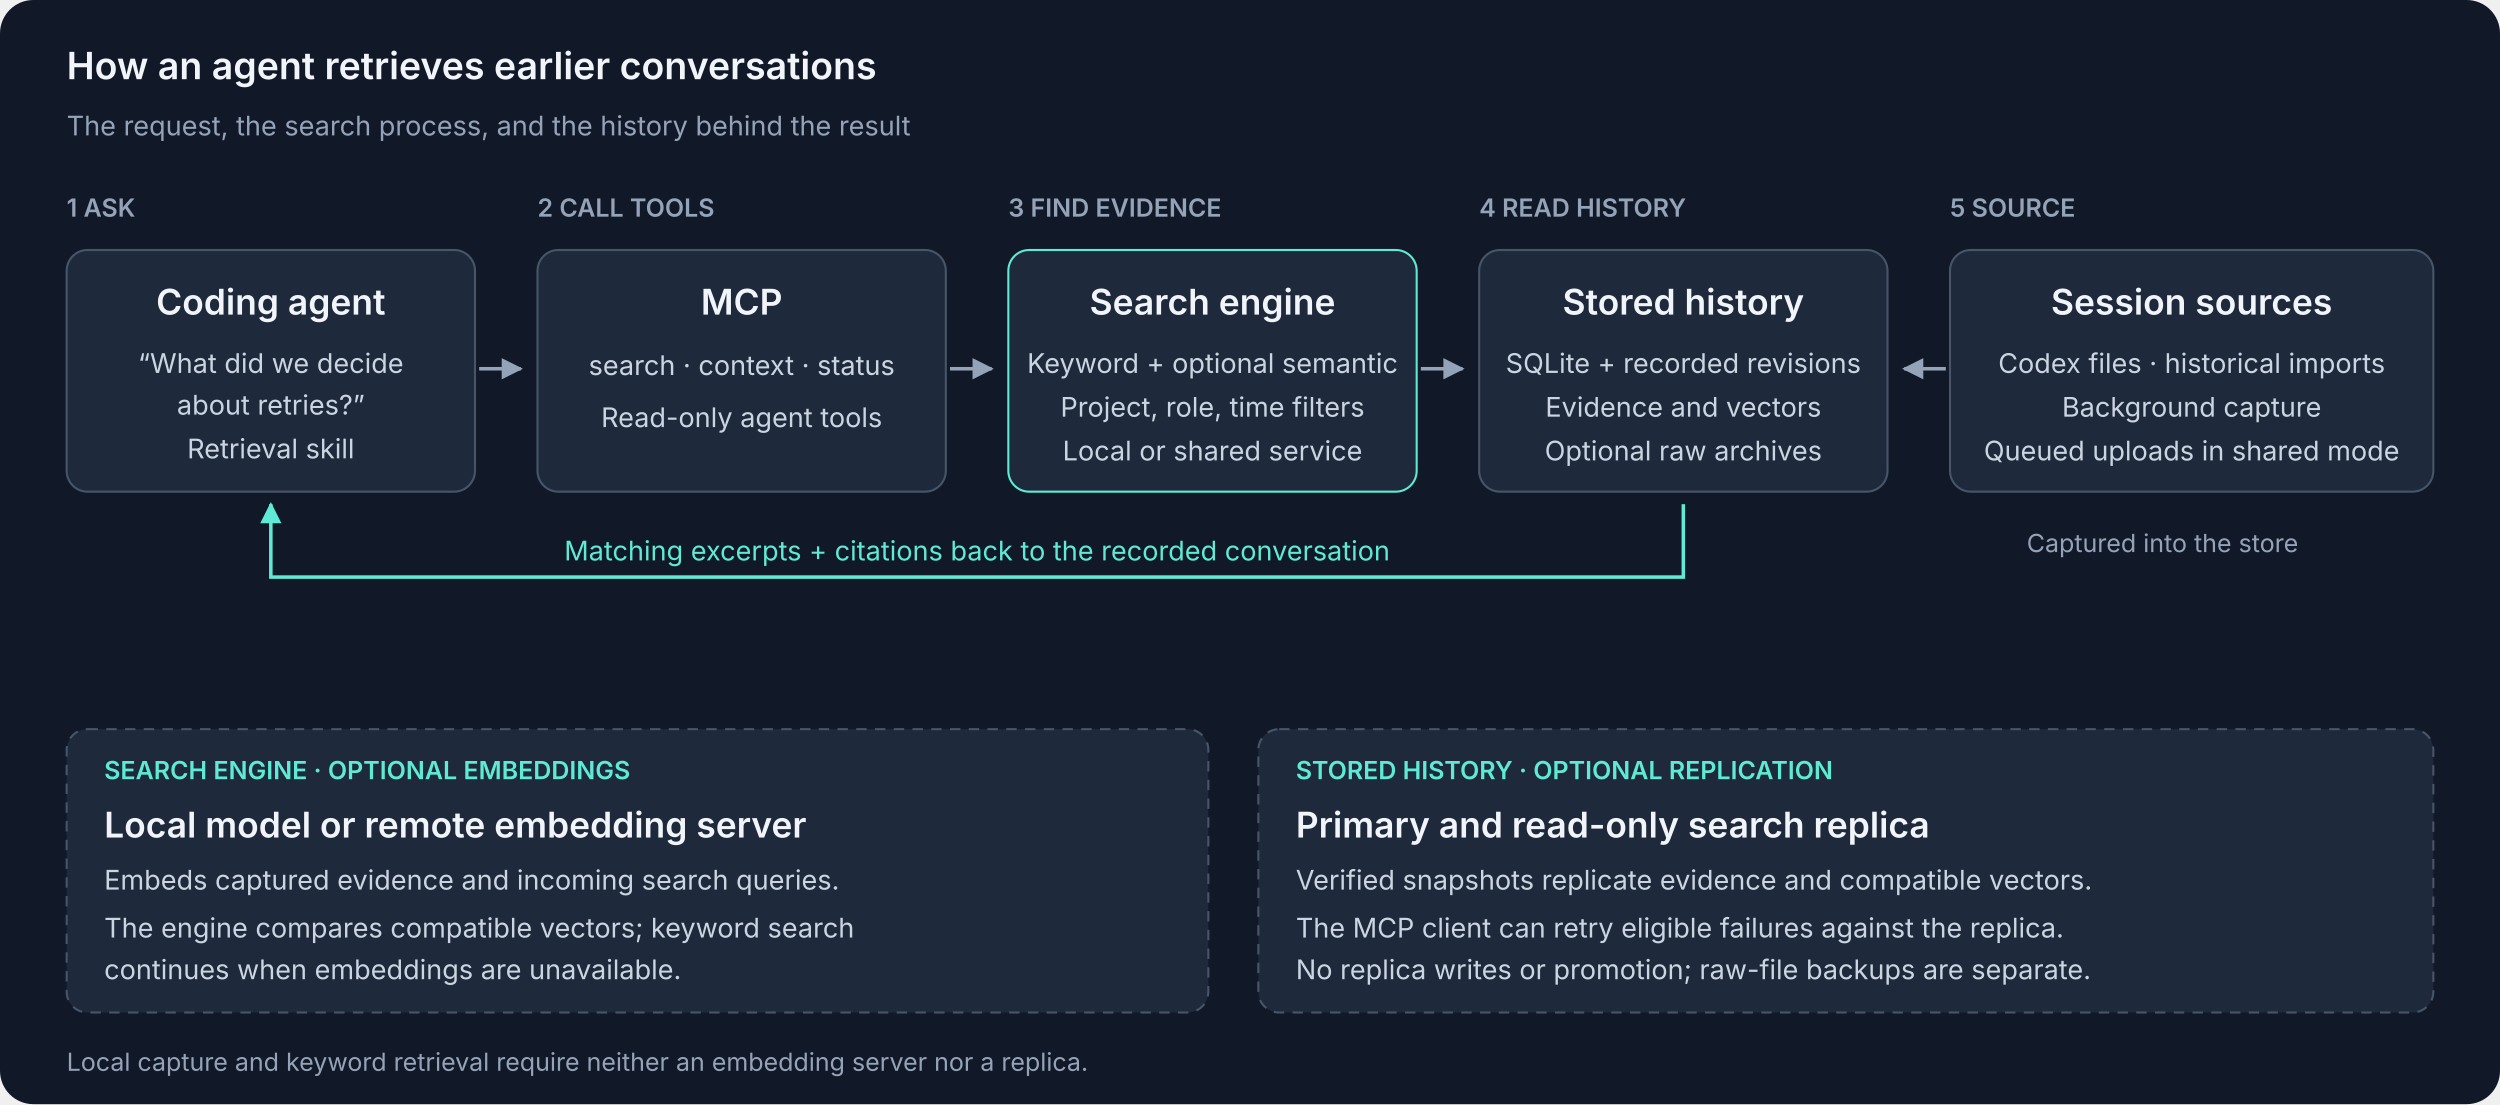
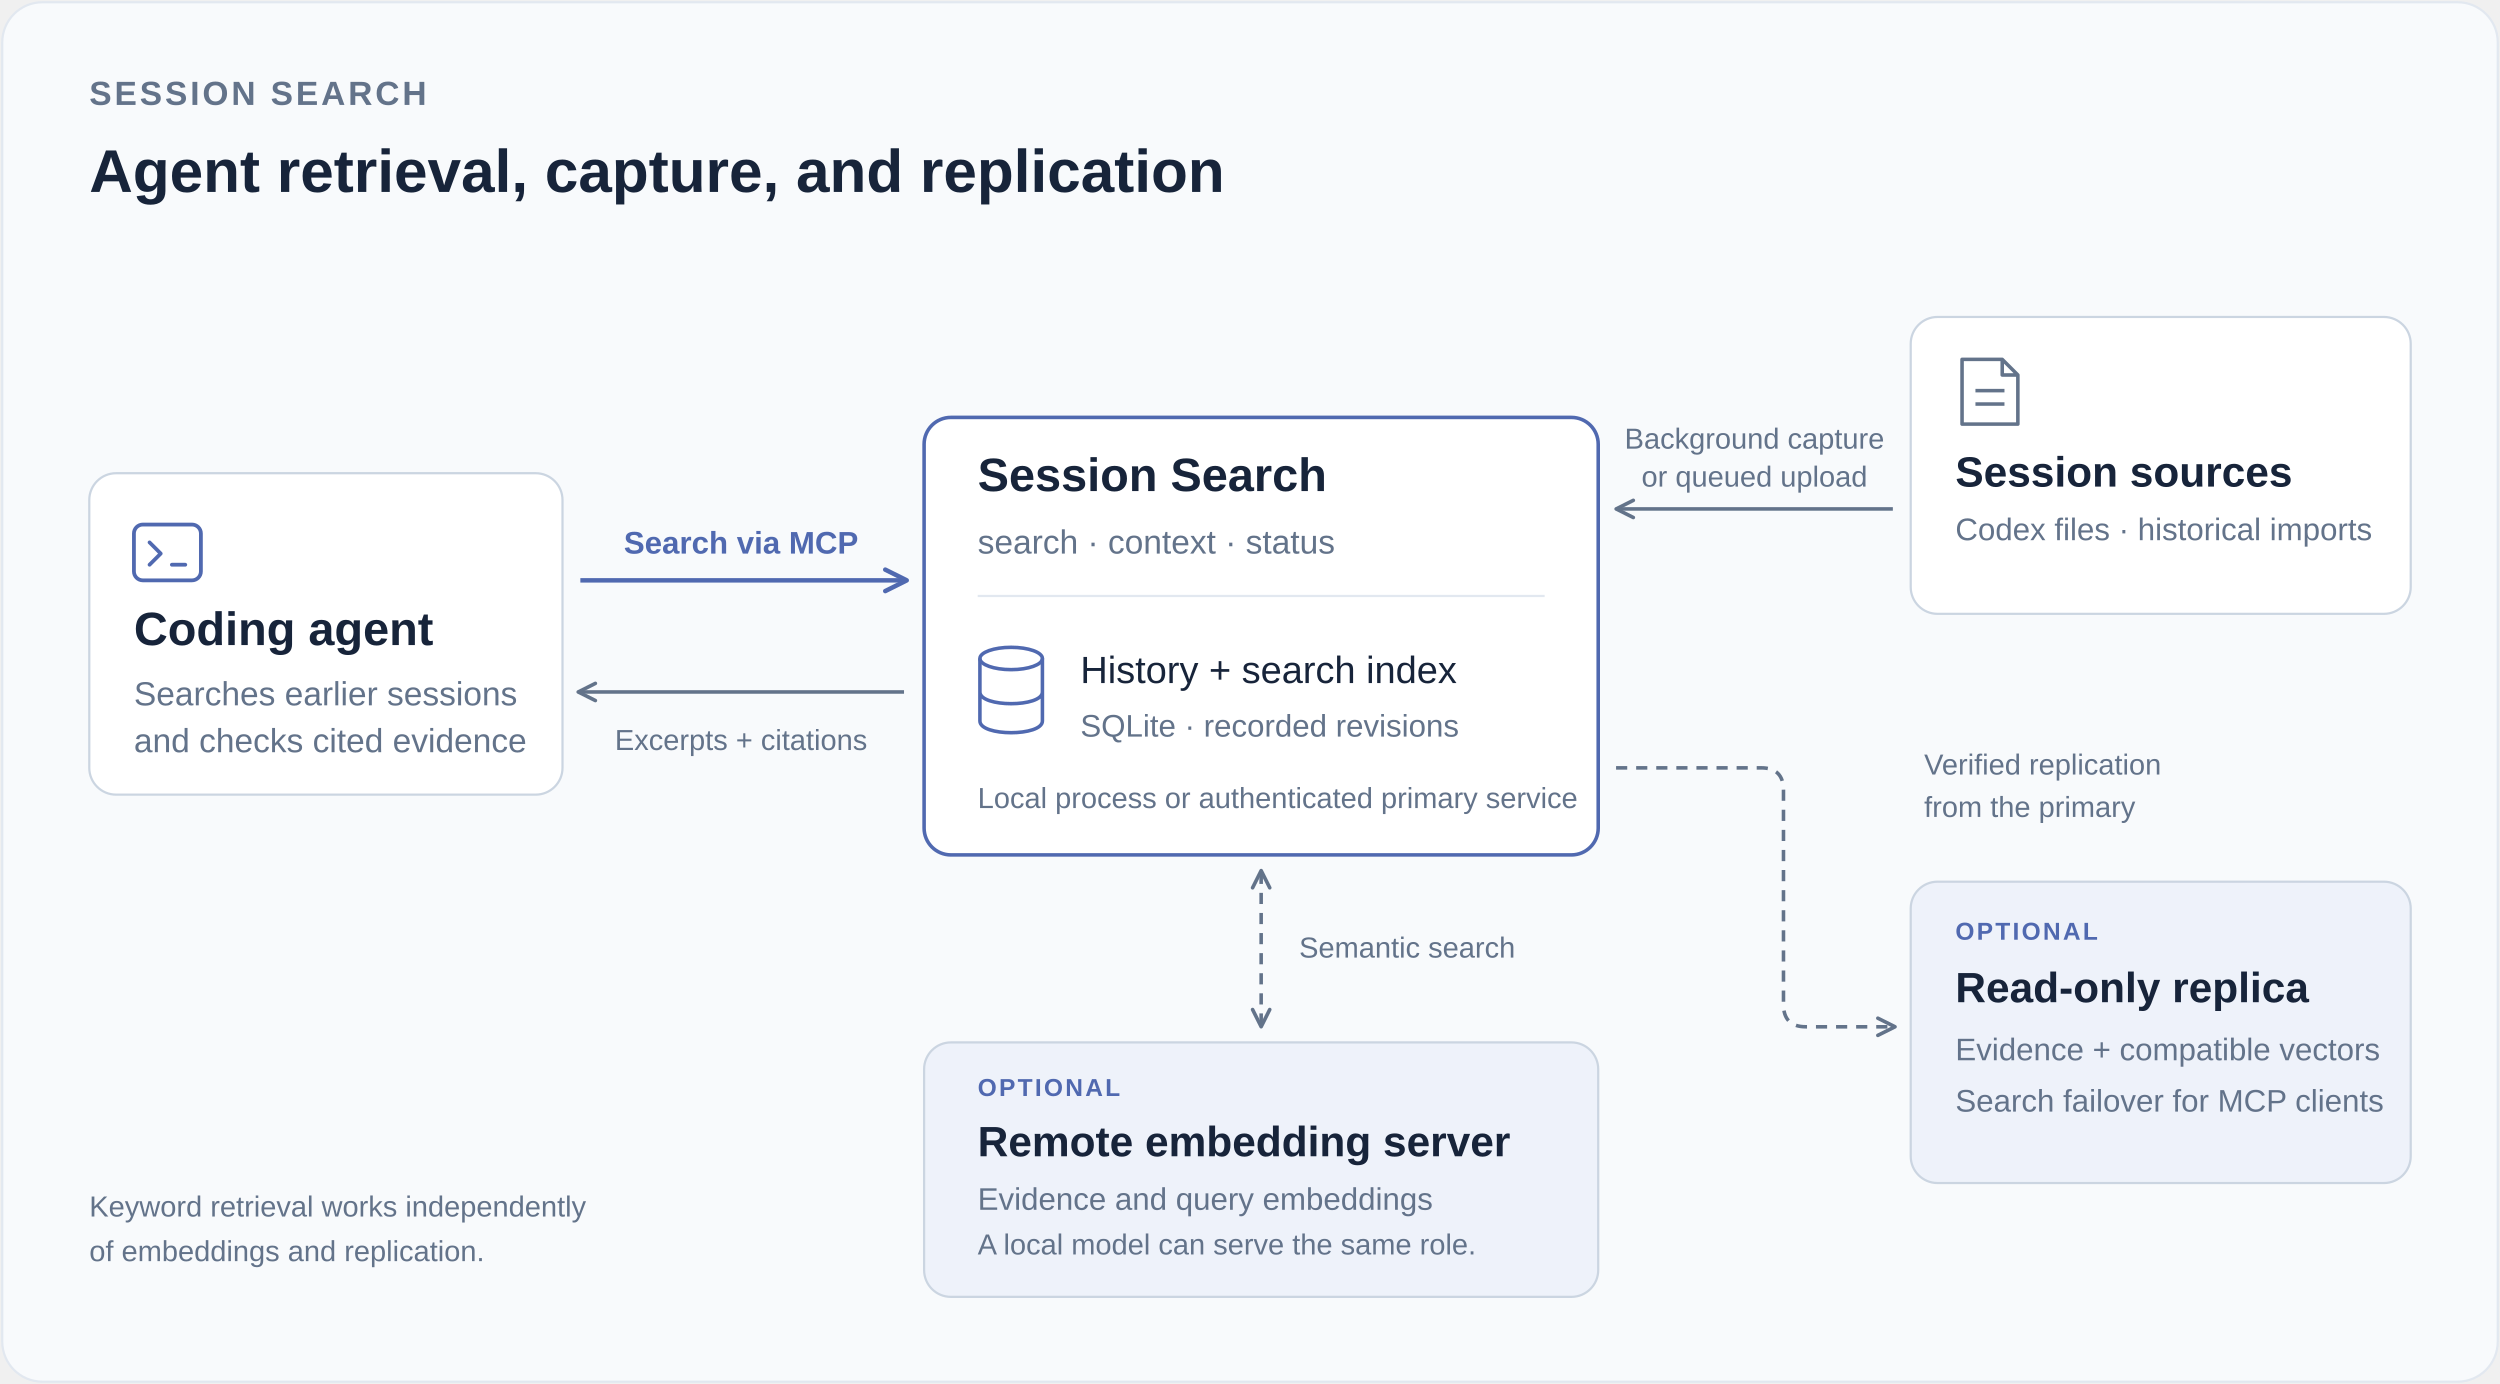
- <svg xmlns="http://www.w3.org/2000/svg" width="1200" height="530" viewBox="0 0 1200 530" role="img" aria-labelledby="title desc">
+ <svg xmlns="http://www.w3.org/2000/svg" width="1120" height="620" viewBox="0 0 1120 620" role="img" aria-labelledby="title desc">
  <defs>
-     <marker id="arrow" viewBox="0 0 10 10" refX="9" refY="5" markerWidth="6" markerHeight="6" orient="auto-start-reverse">
-       <path d="M0 0 L10 5 L0 10z" fill="#94a3b8" />
+     <marker id="arrow" viewBox="0 0 10 10" refX="8" refY="5" markerWidth="6" markerHeight="6" orient="auto-start-reverse">
+       <path d="M1 1 L9 5 L1 9" fill="none" stroke="#63738a" stroke-width="1.7" stroke-linecap="round" stroke-linejoin="round" />
    </marker>
-     <marker id="teal" viewBox="0 0 10 10" refX="9" refY="5" markerWidth="6" markerHeight="6" orient="auto-start-reverse">
-       <path d="M0 0 L10 5 L0 10z" fill="#5eead4" />
+     <marker id="accent" viewBox="0 0 10 10" refX="8" refY="5" markerWidth="6" markerHeight="6" orient="auto-start-reverse">
+       <path d="M1 1 L9 5 L1 9" fill="none" stroke="#5069b0" stroke-width="1.7" stroke-linecap="round" stroke-linejoin="round" />
    </marker>
  </defs>
-   <rect width="1200" height="530" rx="16" fill="#111827" />
-   <g font-family="system-ui, -apple-system, Segoe UI, sans-serif">
-     <text x="32" y="38" font-size="18" font-weight="600" fill="#f1f5f9">How an agent retrieves earlier conversations</text>
-     <text x="32" y="65" font-size="13" fill="#94a3b8">The request, the search process, and the history behind the result</text>
-     <g fill="#94a3b8" font-size="12" font-weight="600">
-       <text x="32" y="104">1  ASK</text>
-       <text x="258" y="104">2  CALL TOOLS</text>
-       <text x="484" y="104">3  FIND EVIDENCE</text>
-       <text x="710" y="104">4  READ HISTORY</text>
-       <text x="936" y="104">5  SOURCE</text>
+   <rect x="1" y="1" width="1118" height="618" rx="18" fill="#f8fafc" stroke="#e2e8f0" />
+   <g font-family="Arial, Helvetica, sans-serif">
+     <text x="40" y="47" font-size="15" font-weight="700" letter-spacing="1.3" fill="#63738a">SESSION SEARCH</text>
+     <text x="40" y="86" font-size="27" font-weight="600" fill="#17243a">Agent retrieval, capture, and replication</text>
+     <rect x="40" y="212" width="212" height="144" rx="12" fill="#fff" stroke="#cbd5e1" />
+     <g transform="translate(60 235)" fill="none" stroke="#5069b0" stroke-width="1.7" stroke-linecap="round" stroke-linejoin="round">
+       <rect width="30" height="25" rx="4" />
+       <path d="M7 8 l5 5 -5 5 M17 18 h6" />
    </g>
-     <g fill="#1e293b" stroke="#475569">
-       <rect x="32" y="120" width="196" height="116" rx="10" />
-       <rect x="258" y="120" width="196" height="116" rx="10" />
-       <rect x="484" y="120" width="196" height="116" rx="10" stroke="#5eead4" />
-       <rect x="710" y="120" width="196" height="116" rx="10" />
-       <rect x="936" y="120" width="232" height="116" rx="10" />
+     <text x="60" y="289" font-size="21" font-weight="600" fill="#17243a">Coding agent</text>
+     <text x="60" y="316" font-size="15" fill="#63738a">Searches earlier sessions</text>
+     <text x="60" y="337" font-size="15" fill="#63738a">and checks cited evidence</text>
+     <rect x="414" y="187" width="302" height="196" rx="12" fill="#fff" stroke="#5069b0" stroke-width="1.6" />
+     <text x="438" y="220" font-size="21" font-weight="600" fill="#17243a">Session Search</text>
+     <text x="438" y="248" font-size="15" fill="#63738a">search · context · status</text>
+     <path d="M438 267 H692" stroke="#e2e8f0" />
+     <g transform="translate(438 290)" fill="none" stroke="#5069b0" stroke-width="1.6">
+       <ellipse cx="15" cy="5" rx="14" ry="5" />
+       <path d="M1 5 v28 c0 7 28 7 28 0 V5 M1 20 c0 7 28 7 28 0" />
    </g>
-     <g fill="none" stroke="#94a3b8" stroke-width="1.7" marker-end="url(#arrow)">
-       <path d="M230 177 H250" />
-       <path d="M456 177 H476" />
-       <path d="M682 177 H702" />
-       <path d="M934 177 H914" />
+     <text x="484" y="306" font-size="17" fill="#17243a">History + search index</text>
+     <text x="484" y="330" font-size="14" fill="#63738a">SQLite · recorded revisions</text>
+     <text x="438" y="362" font-size="13" fill="#63738a">Local process or authenticated primary service</text>
+     <path d="M260 260 H405" fill="none" stroke="#5069b0" stroke-width="2" marker-end="url(#accent)" />
+     <text x="332" y="248" text-anchor="middle" font-size="14" font-weight="600" fill="#5069b0">Search via MCP</text>
+     <path d="M405 310 H260" fill="none" stroke="#63738a" stroke-width="1.6" marker-end="url(#arrow)" />
+     <text x="332" y="336" text-anchor="middle" font-size="13" fill="#63738a">Excerpts + citations</text>
+     <rect x="856" y="142" width="224" height="133" rx="12" fill="#fff" stroke="#cbd5e1" />
+     <g transform="translate(876 161)" fill="none" stroke="#63738a" stroke-width="1.6" stroke-linejoin="round">
+       <path d="M3 0 h18 l7 7 v22 H3z M21 0 v7 h7 M9 14 h13 M9 20 h13" />
    </g>
-     <g text-anchor="middle" fill="#f1f5f9" font-size="17" font-weight="600">
-       <text x="130" y="151">Coding agent</text>
-       <text x="356" y="151">MCP</text>
-       <text x="582" y="151">Search engine</text>
-       <text x="808" y="151">Stored history</text>
-       <text x="1052" y="151">Session sources</text>
-     </g>
-     <g text-anchor="middle" fill="#cbd5e1" font-size="13">
-       <text x="130" y="179">“What did we decide</text>
-       <text x="130" y="199">about retries?”</text>
-       <text x="130" y="220">Retrieval skill</text>
-       <text x="356" y="180">search · context · status</text>
-       <text x="356" y="205">Read-only agent tools</text>
-       <text x="582" y="179">Keyword + optional semantic</text>
-       <text x="582" y="200">Project, role, time filters</text>
-       <text x="582" y="221">Local or shared service</text>
-       <text x="808" y="179">SQLite + recorded revisions</text>
-       <text x="808" y="200">Evidence and vectors</text>
-       <text x="808" y="221">Optional raw archives</text>
-       <text x="1052" y="179">Codex files · historical imports</text>
-       <text x="1052" y="200">Background capture</text>
-       <text x="1052" y="221">Queued uploads in shared mode</text>
-     </g>
-     <path d="M808 242 V277 H130 V242" fill="none" stroke="#5eead4" stroke-width="1.7" marker-end="url(#teal)" />
-     <text x="469" y="269" text-anchor="middle" font-size="13" fill="#5eead4">Matching excerpts + citations back to the recorded conversation</text>
-     <text x="1038" y="265" text-anchor="middle" font-size="12" fill="#94a3b8">Captured into the store</text>
-     <g fill="#1e293b" stroke="#475569" stroke-dasharray="5 4">
-       <rect x="32" y="350" width="548" height="136" rx="10" />
-       <rect x="604" y="350" width="564" height="136" rx="10" />
-     </g>
-     <g fill="#5eead4" font-size="12" font-weight="600">
-       <text x="50" y="374">SEARCH ENGINE · OPTIONAL EMBEDDINGS</text>
-       <text x="622" y="374">STORED HISTORY · OPTIONAL REPLICATION</text>
-     </g>
-     <g fill="#f1f5f9" font-size="17" font-weight="600">
-       <text x="50" y="402">Local model or remote embedding server</text>
-       <text x="622" y="402">Primary and read-only search replica</text>
-     </g>
-     <g fill="#cbd5e1" font-size="13">
-       <text x="50" y="427">Embeds captured evidence and incoming search queries.</text>
-       <text x="50" y="450">The engine compares compatible vectors; keyword search</text>
-       <text x="50" y="470">continues when embeddings are unavailable.</text>
-       <text x="622" y="427">Verified snapshots replicate evidence and compatible vectors.</text>
-       <text x="622" y="450">The MCP client can retry eligible failures against the replica.</text>
-       <text x="622" y="470">No replica writes or promotion; raw-file backups are separate.</text>
-     </g>
-     <text x="32" y="514" font-size="12" fill="#94a3b8">Local capture and keyword retrieval require neither an embedding server nor a replica.</text>
+     <text x="876" y="218" font-size="19" font-weight="600" fill="#17243a">Session sources</text>
+     <text x="876" y="242" font-size="14" fill="#63738a">Codex files · historical imports</text>
+     <path d="M848 228 H725" fill="none" stroke="#63738a" stroke-width="1.6" marker-end="url(#arrow)" />
+     <text x="786" y="201" text-anchor="middle" font-size="13" fill="#63738a">Background capture</text>
+     <text x="786" y="218" text-anchor="middle" font-size="13" fill="#63738a">or queued upload</text>
+     <rect x="414" y="467" width="302" height="114" rx="12" fill="#eef2fa" stroke="#cbd5e1" />
+     <text x="438" y="491" font-size="11" font-weight="700" letter-spacing="1" fill="#5069b0">OPTIONAL</text>
+     <text x="438" y="518" font-size="19" font-weight="600" fill="#17243a">Remote embedding server</text>
+     <text x="438" y="542" font-size="14" fill="#63738a">Evidence and query embeddings</text>
+     <text x="438" y="562" font-size="13" fill="#63738a">A local model can serve the same role.</text>
+     <path d="M565 391 V459" fill="none" stroke="#63738a" stroke-width="1.6" stroke-dasharray="5 4" marker-start="url(#arrow)" marker-end="url(#arrow)" />
+     <text x="582" y="429" font-size="13" fill="#63738a">Semantic search</text>
+     <rect x="856" y="395" width="224" height="135" rx="12" fill="#eef2fa" stroke="#cbd5e1" />
+     <text x="876" y="421" font-size="11" font-weight="700" letter-spacing="1" fill="#5069b0">OPTIONAL</text>
+     <text x="876" y="449" font-size="19" font-weight="600" fill="#17243a">Read-only replica</text>
+     <text x="876" y="475" font-size="14" fill="#63738a">Evidence + compatible vectors</text>
+     <text x="876" y="498" font-size="14" fill="#63738a">Search failover for MCP clients</text>
+     <path d="M724 344 H789 Q799 344 799 354 V450 Q799 460 809 460 H848" fill="none" stroke="#63738a" stroke-width="1.6" stroke-dasharray="5 4" marker-end="url(#arrow)" />
+     <text x="862" y="347" font-size="13" fill="#63738a">Verified replication</text>
+     <text x="862" y="366" font-size="13" fill="#63738a">from the primary</text>
+     <text x="40" y="545" font-size="13" fill="#63738a">Keyword retrieval works independently</text>
+     <text x="40" y="565" font-size="13" fill="#63738a">of embeddings and replication.</text>
  </g>
</svg>
